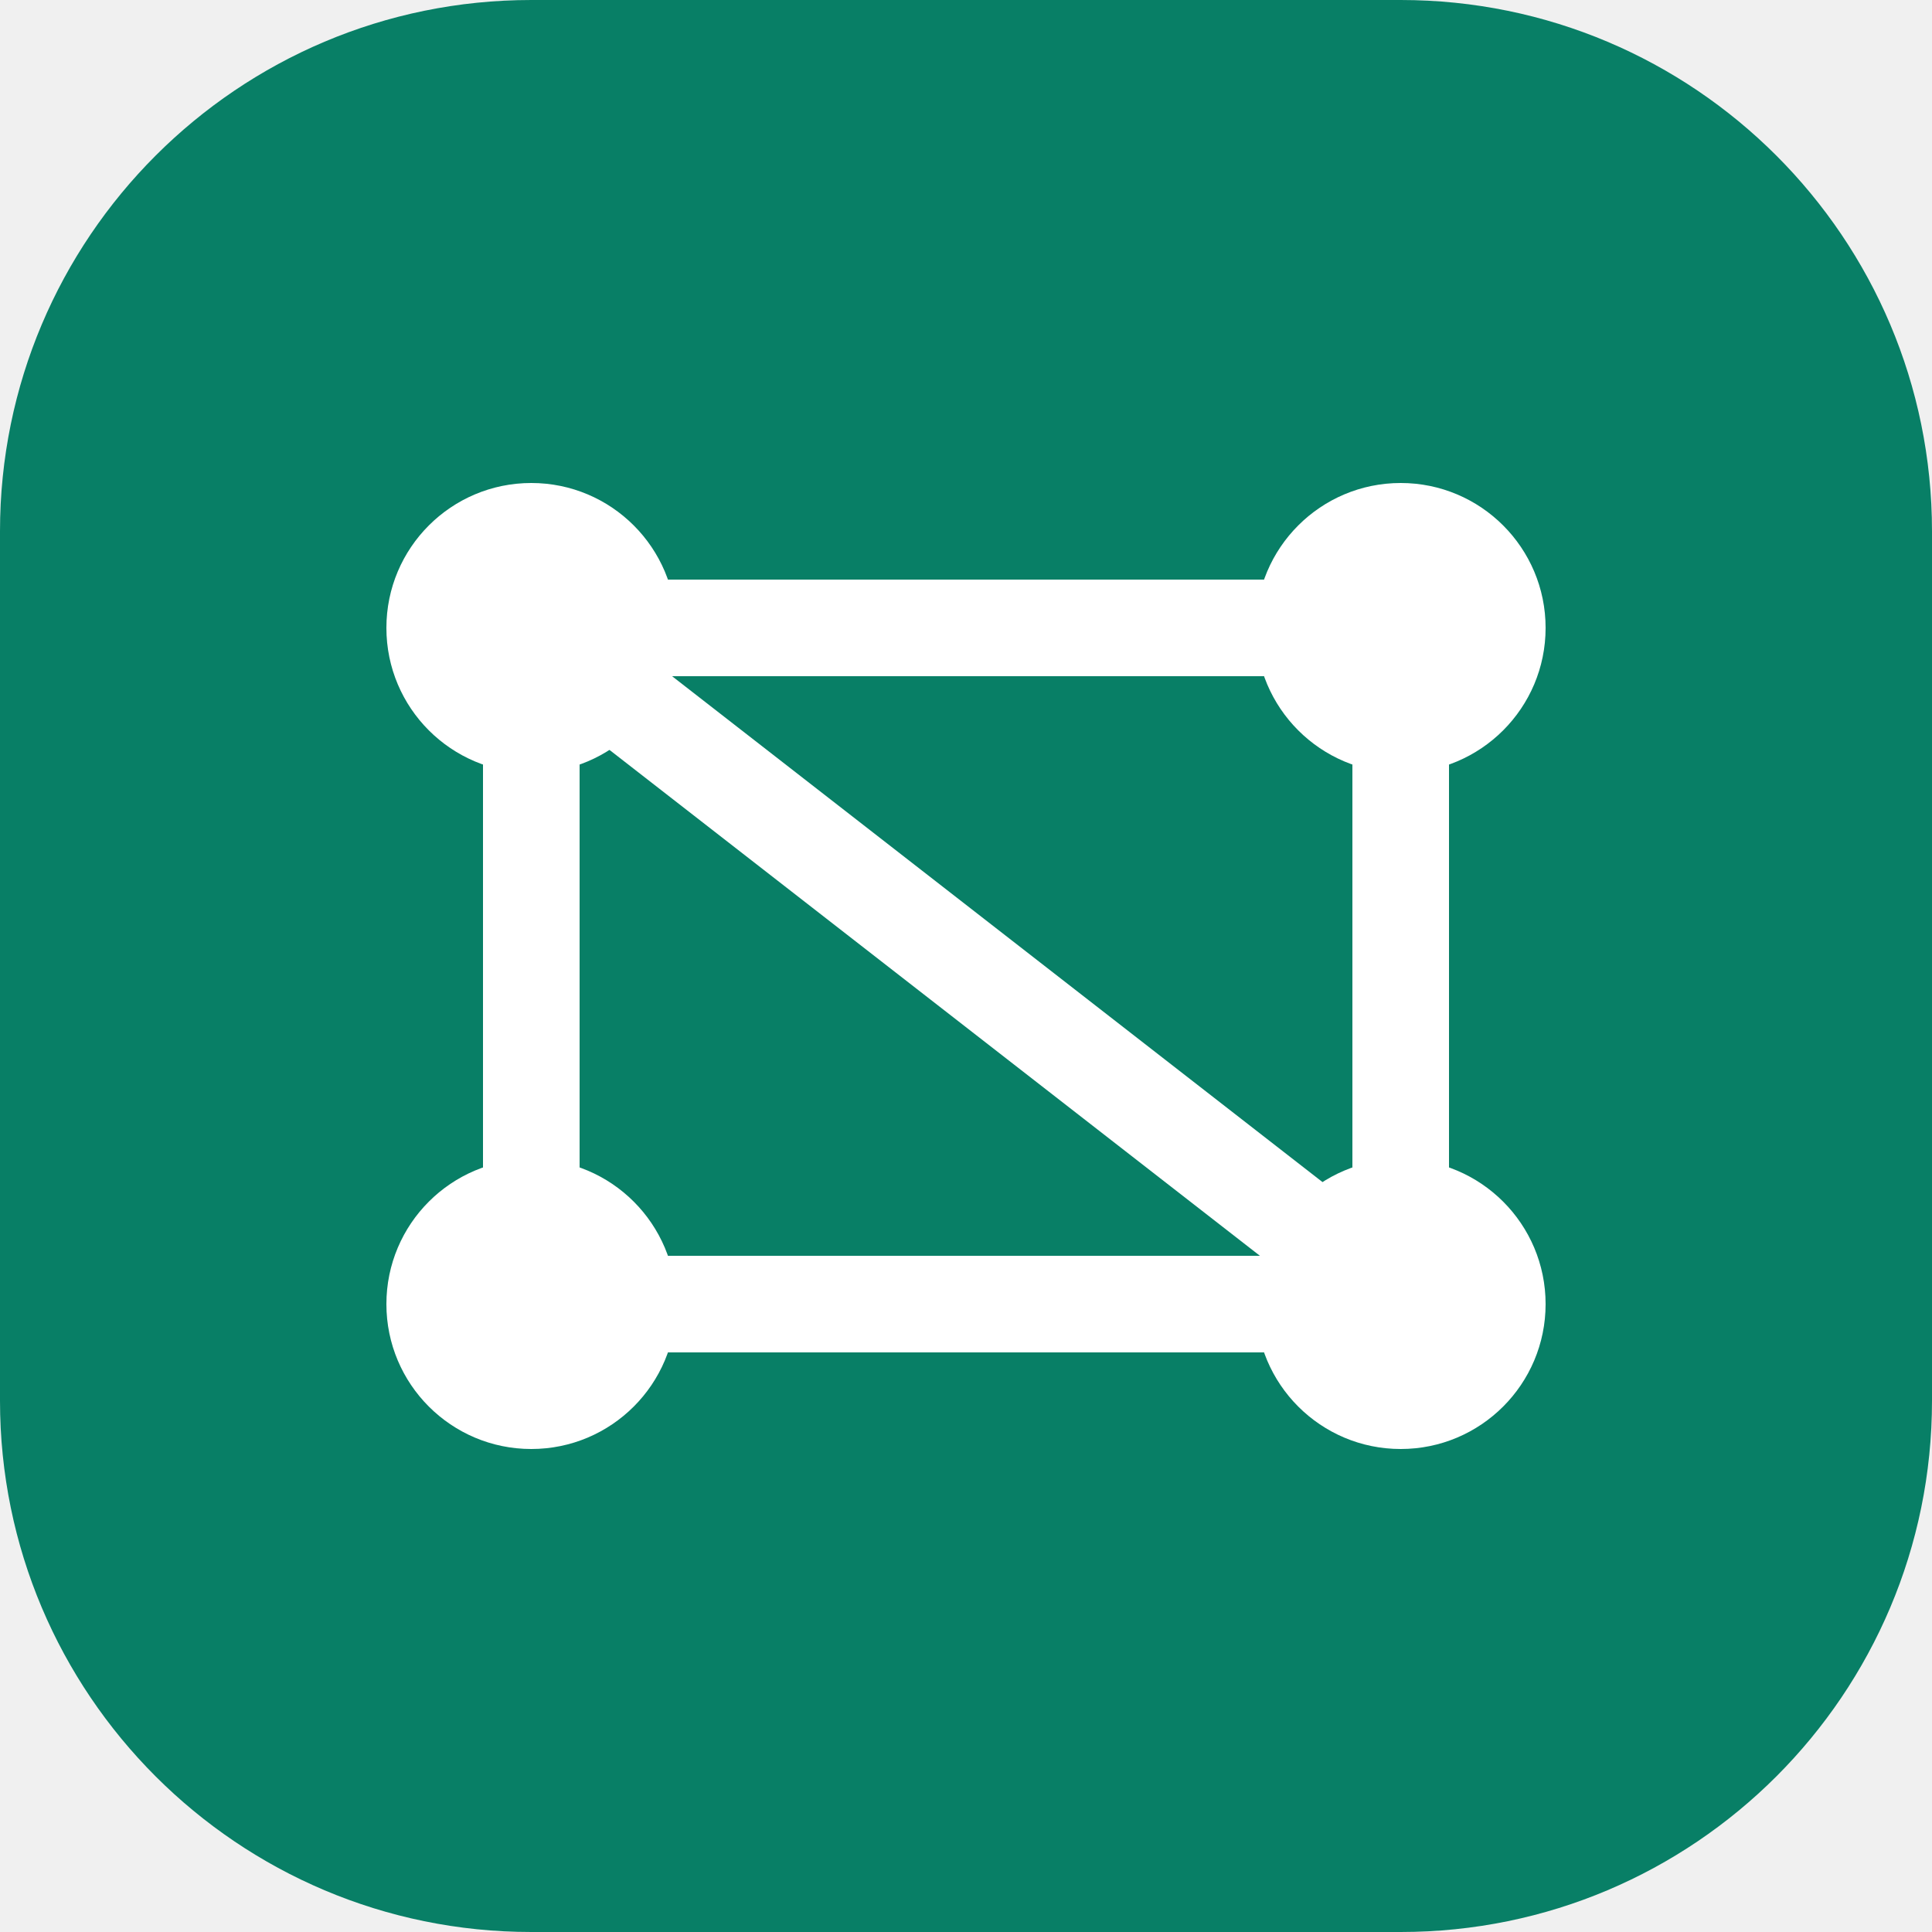
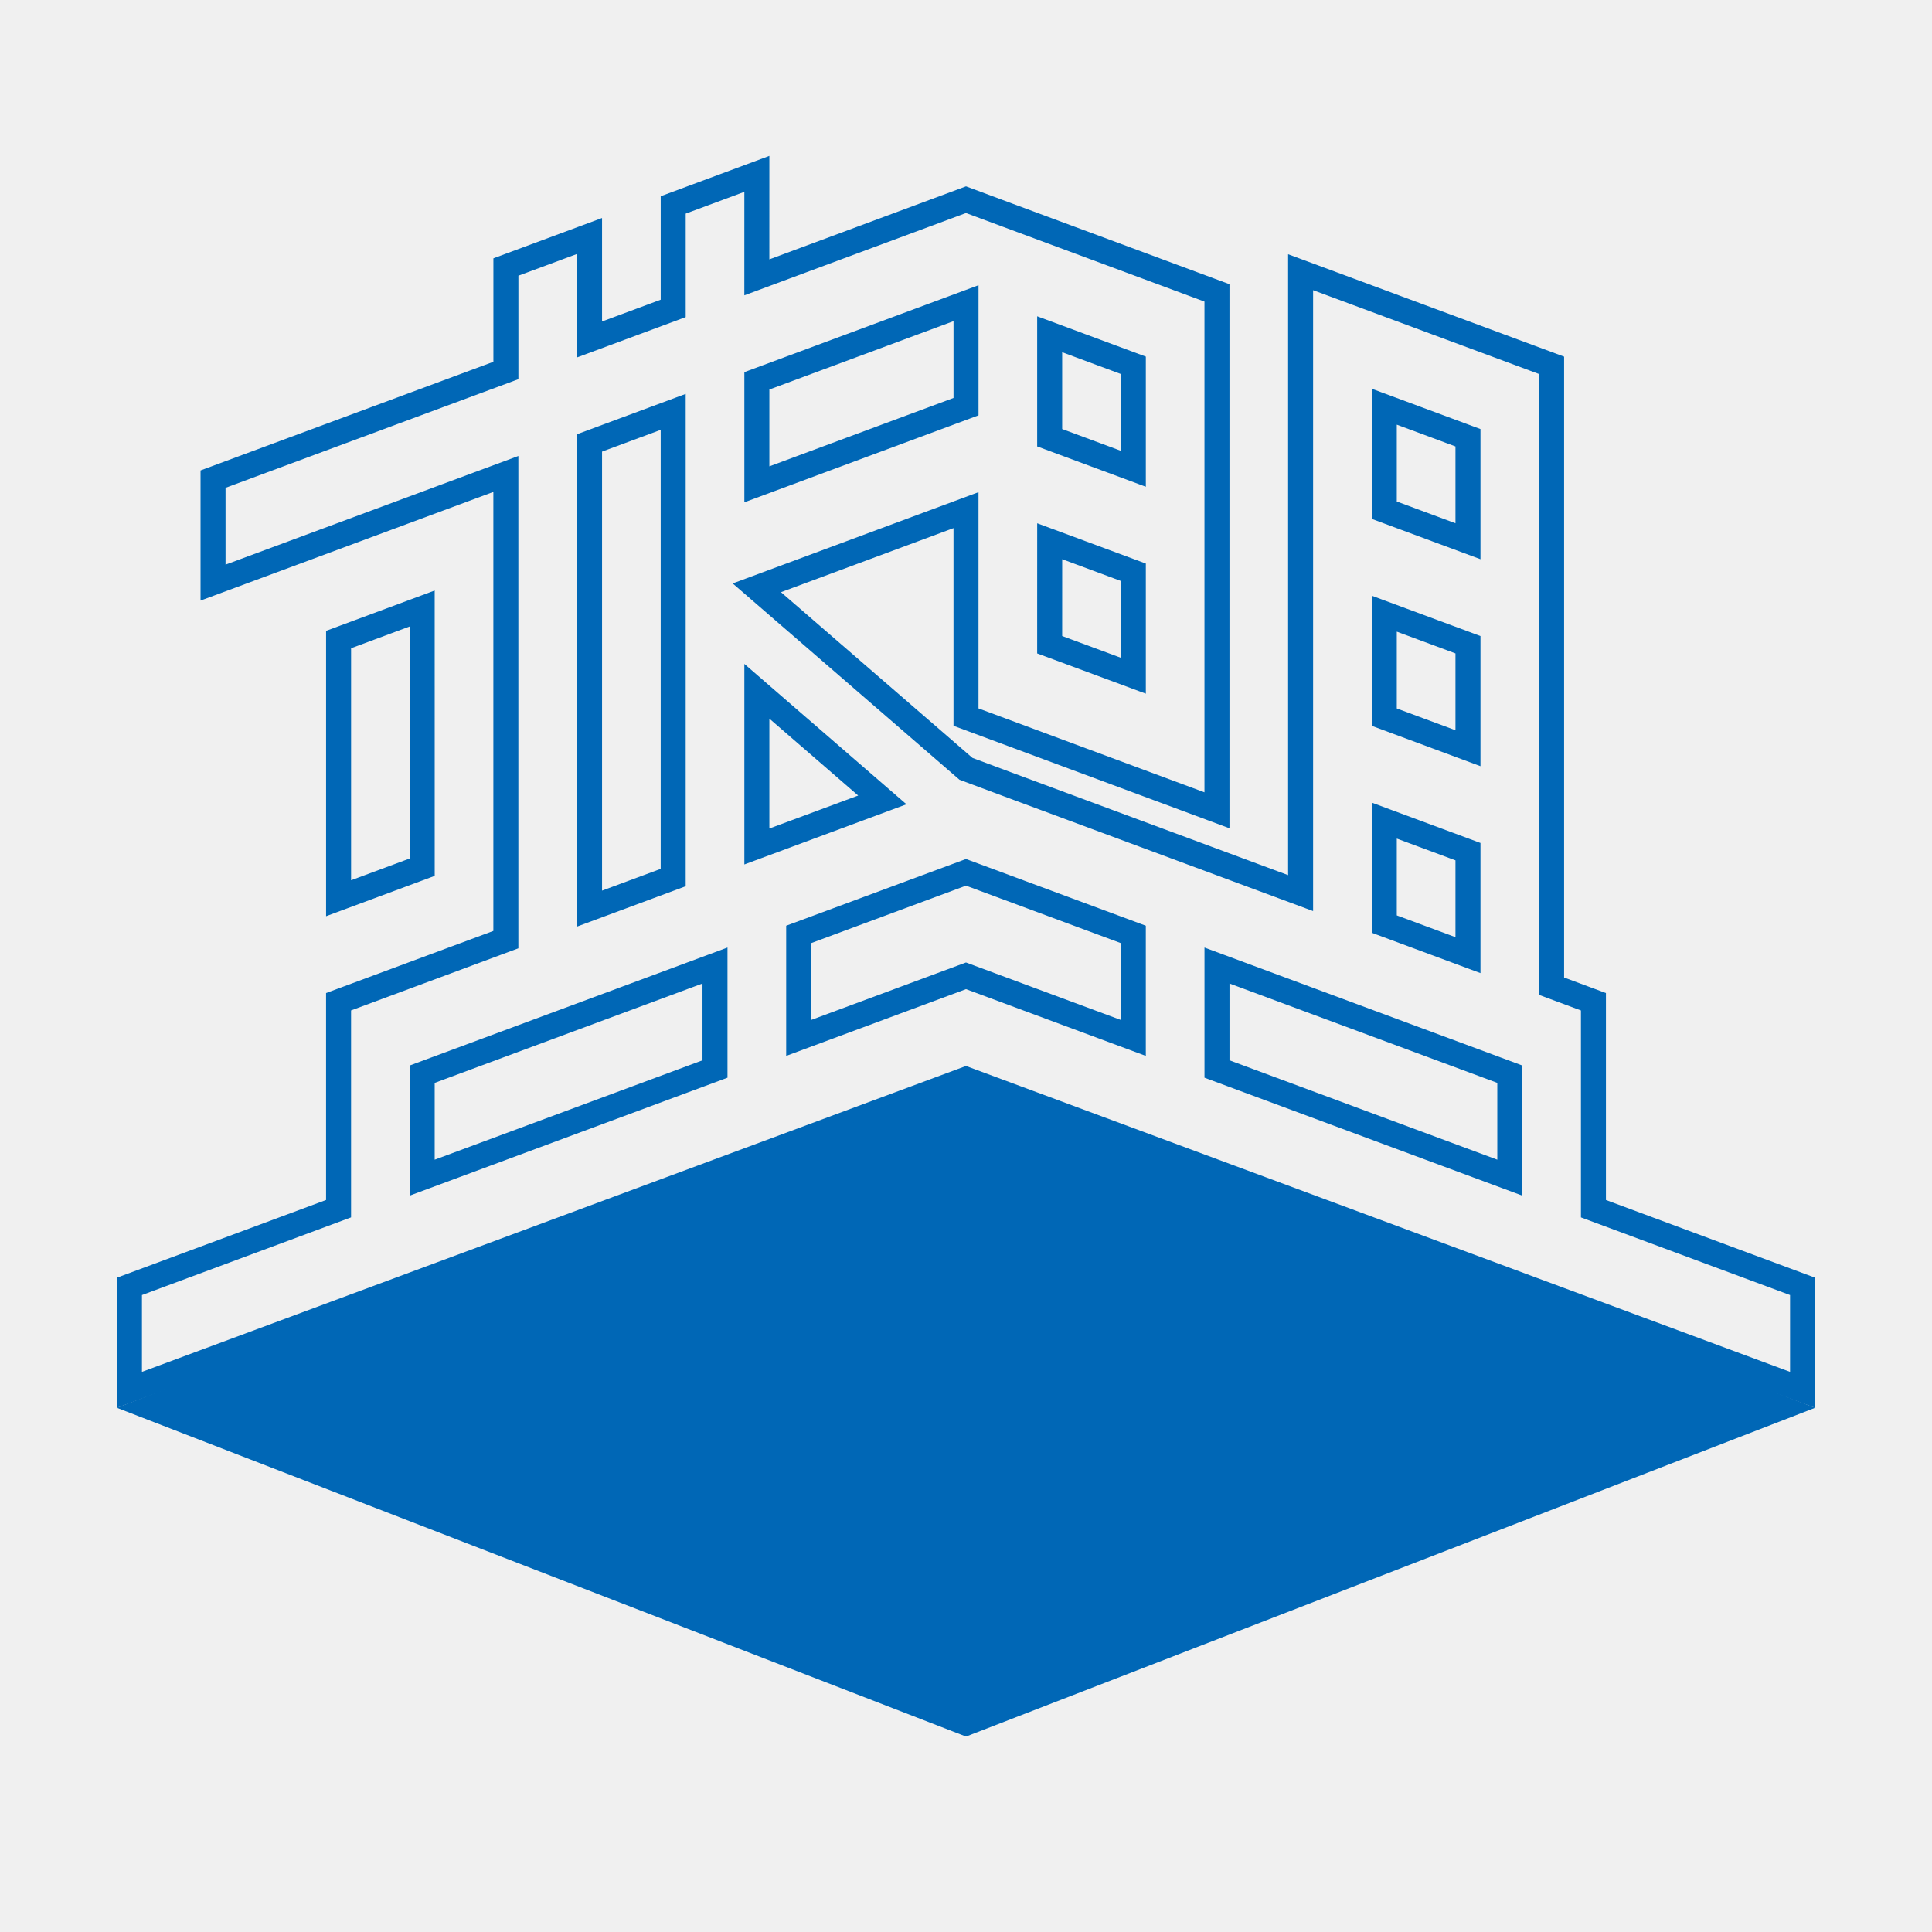
- <svg xmlns="http://www.w3.org/2000/svg" viewBox="0 0 40 40">
-   <rect width="40" height="40" rx="11" fill="#087f66" />
-   <path d="M11 13h18M11 27h18M11 13v14M29 13v14M11 13l18 14" stroke="white" stroke-width="2" />
-   <g fill="white">
-     <circle cx="11" cy="13" r="3" />
-     <circle cx="29" cy="13" r="3" />
-     <circle cx="11" cy="27" r="3" />
-     <circle cx="29" cy="27" r="3" />
-   </g>
+ <svg xmlns="http://www.w3.org/2000/svg" viewBox="0 0 100 100">
+   <path d="m39.175 9-4.33 1.607v5.356l-4.33 1.607v-5.356l-4.33 1.607v5.356L11.027 24.8v5.356l15.156-5.624v24.103l-8.659 3.214v10.712L6.7 66.582v5.356L50 55.864l43.3 16.074v-5.356l-10.824-4.02V51.85l-2.165-.804V18.91l-12.992-4.82v32.137l-15.153-5.624L50 39.795l-10.826-9.37L50 26.405v10.712l12.99 4.824V15.16l-10.824-4.018L50 10.336l-10.826 4.02Zm10.826 6.693v5.356l-10.826 4.02v-5.357zm4.33 1.608 4.33 1.607v5.356l-4.33-1.607zm17.32 3.75 4.331 1.607v5.356l-4.331-1.606Zm-36.807.268v24.103l-4.329 1.607V22.926zm19.488 6.695 4.329 1.605v5.356l-4.33-1.604Zm-32.48 3.482-4.327 1.607v13.39l4.328-1.607zm49.799.268 4.331 1.607v5.356l-4.331-1.607ZM39.175 35.78l6.494 5.624-6.494 2.41zm32.476 6.695 4.331 1.607v5.356l-4.331-1.607ZM50 45.152l8.66 3.213v5.357L50 50.508l-8.66 3.214v-5.357zm-12.992 4.823v5.356l-15.156 5.624V55.6zm25.983 0 15.156 5.624v5.356l-15.156-5.624Z" fill="none" stroke="#0067B6" stroke-width="1.294" />
+   <path d="M50 55.864 6.053 72.868l43.948 17.015 43.947-17.015-22.297- 8.967Z" fill="#0067B6" />
</svg>
